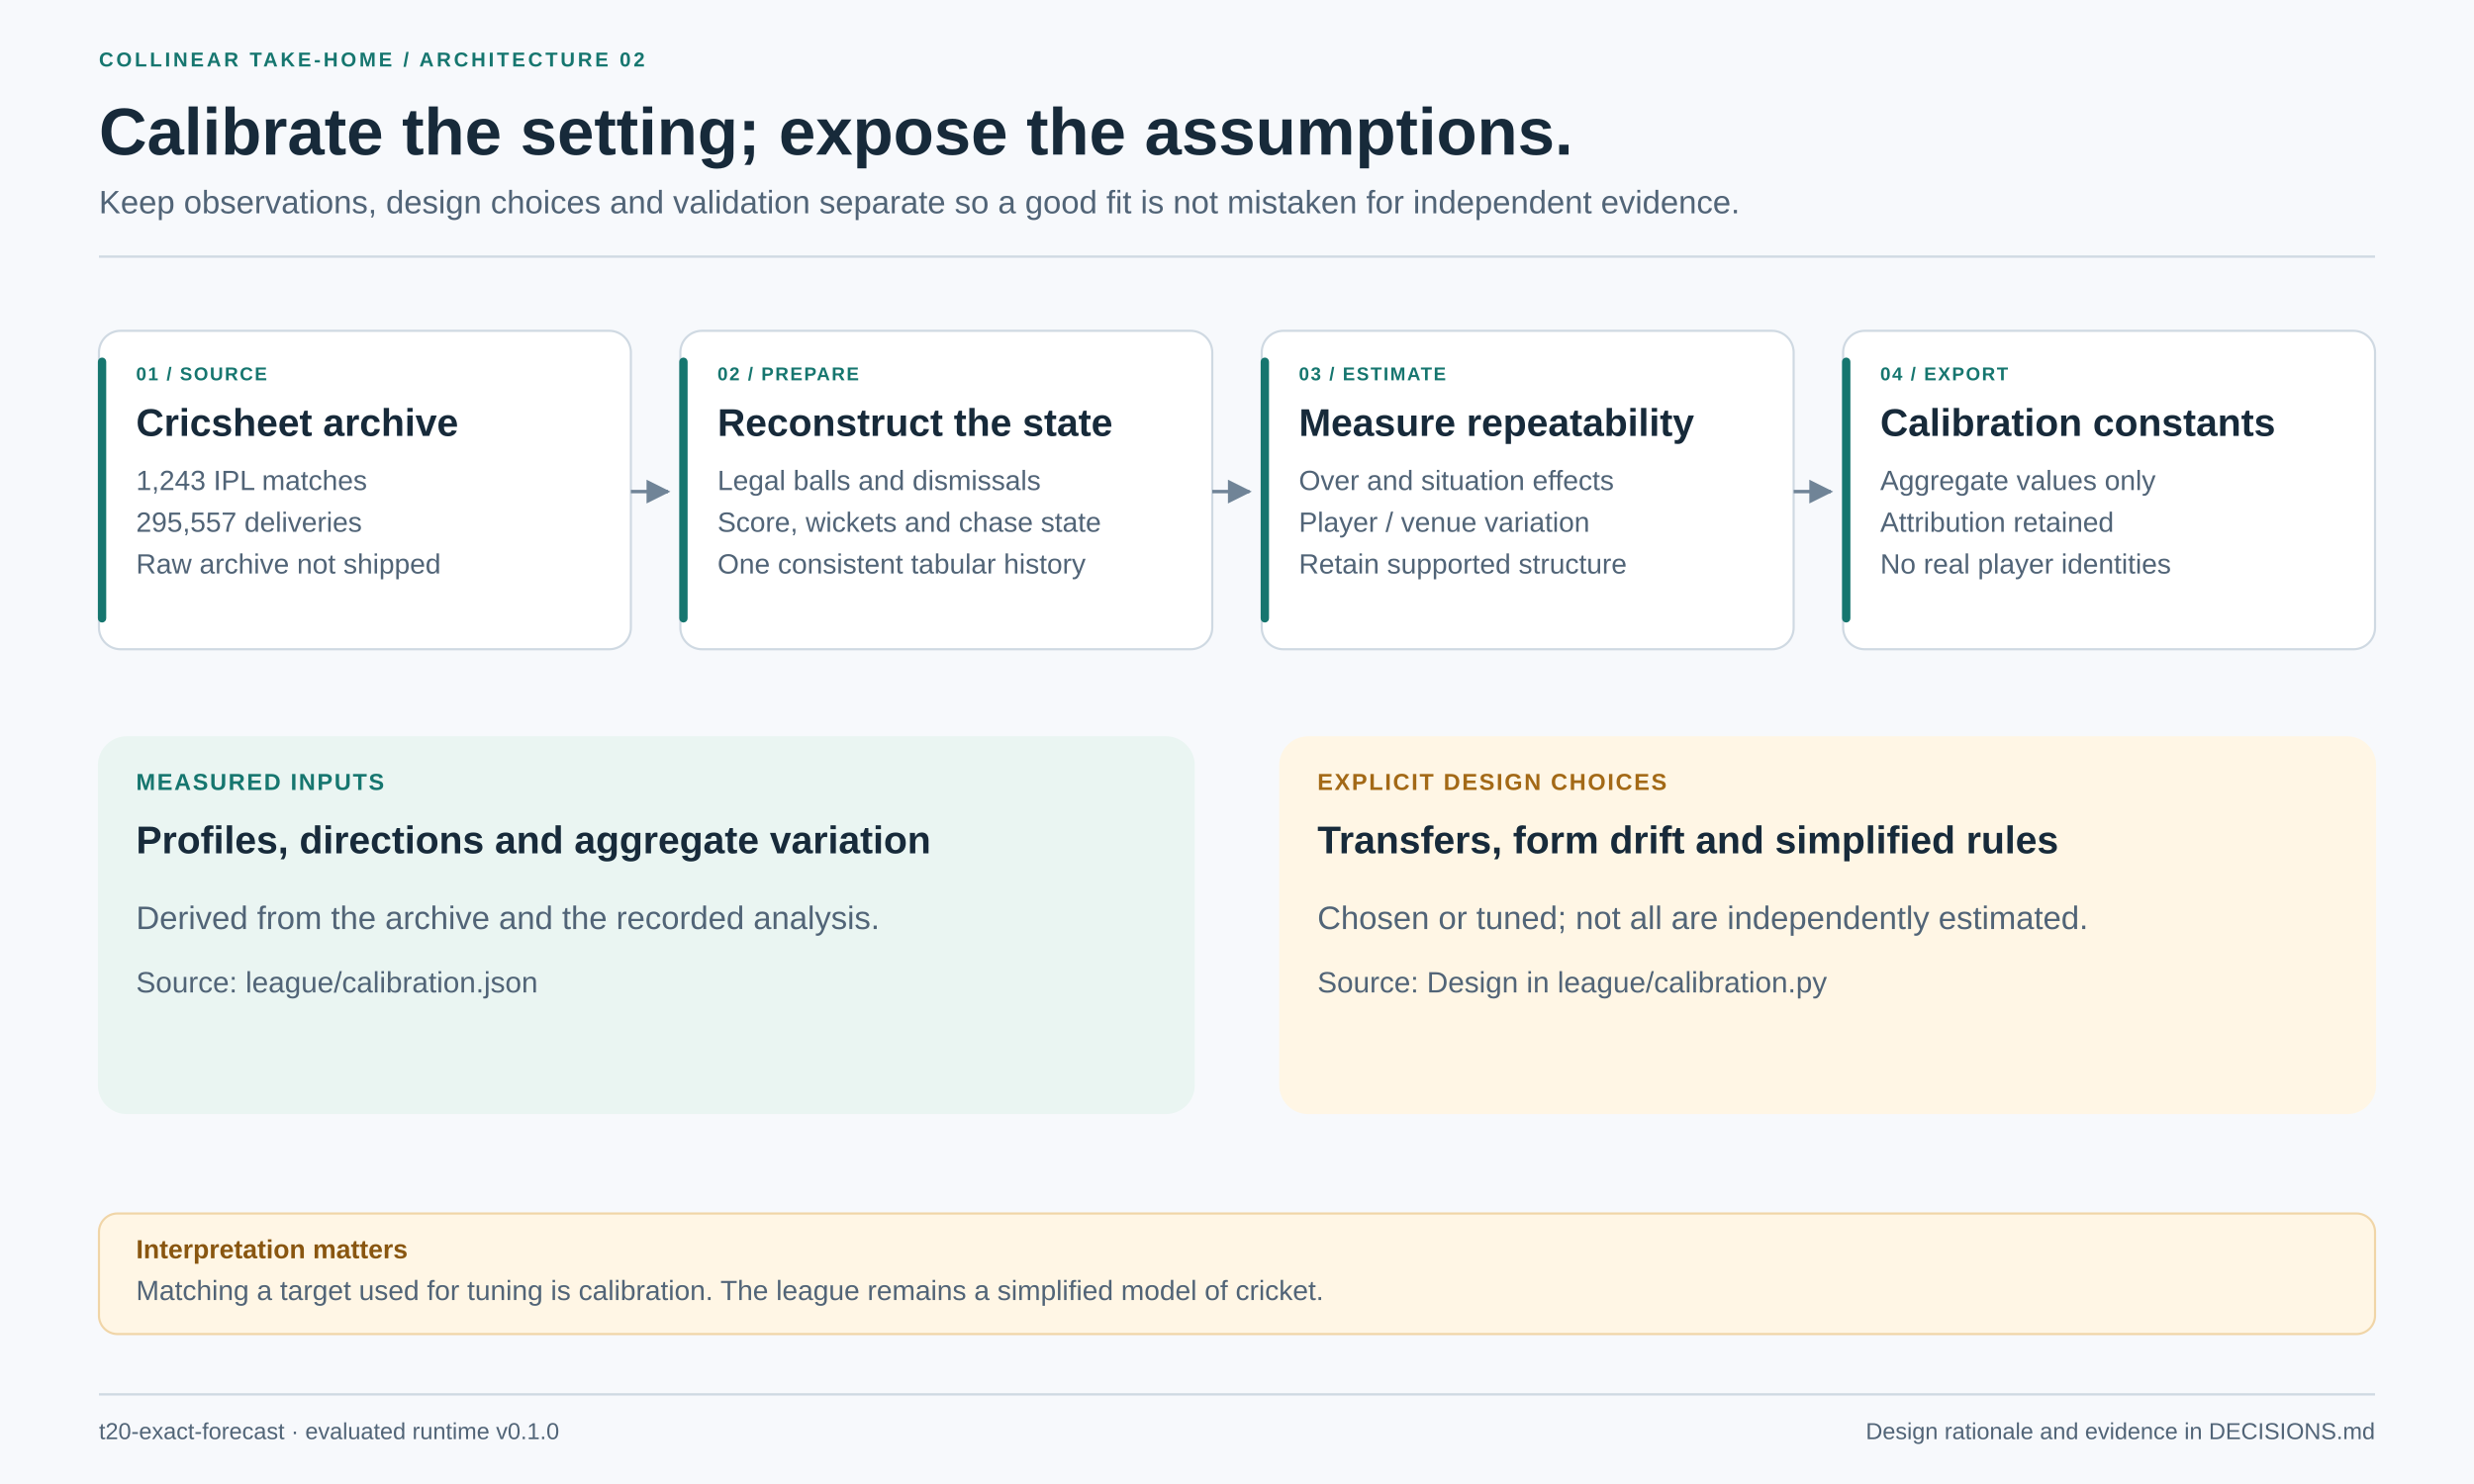
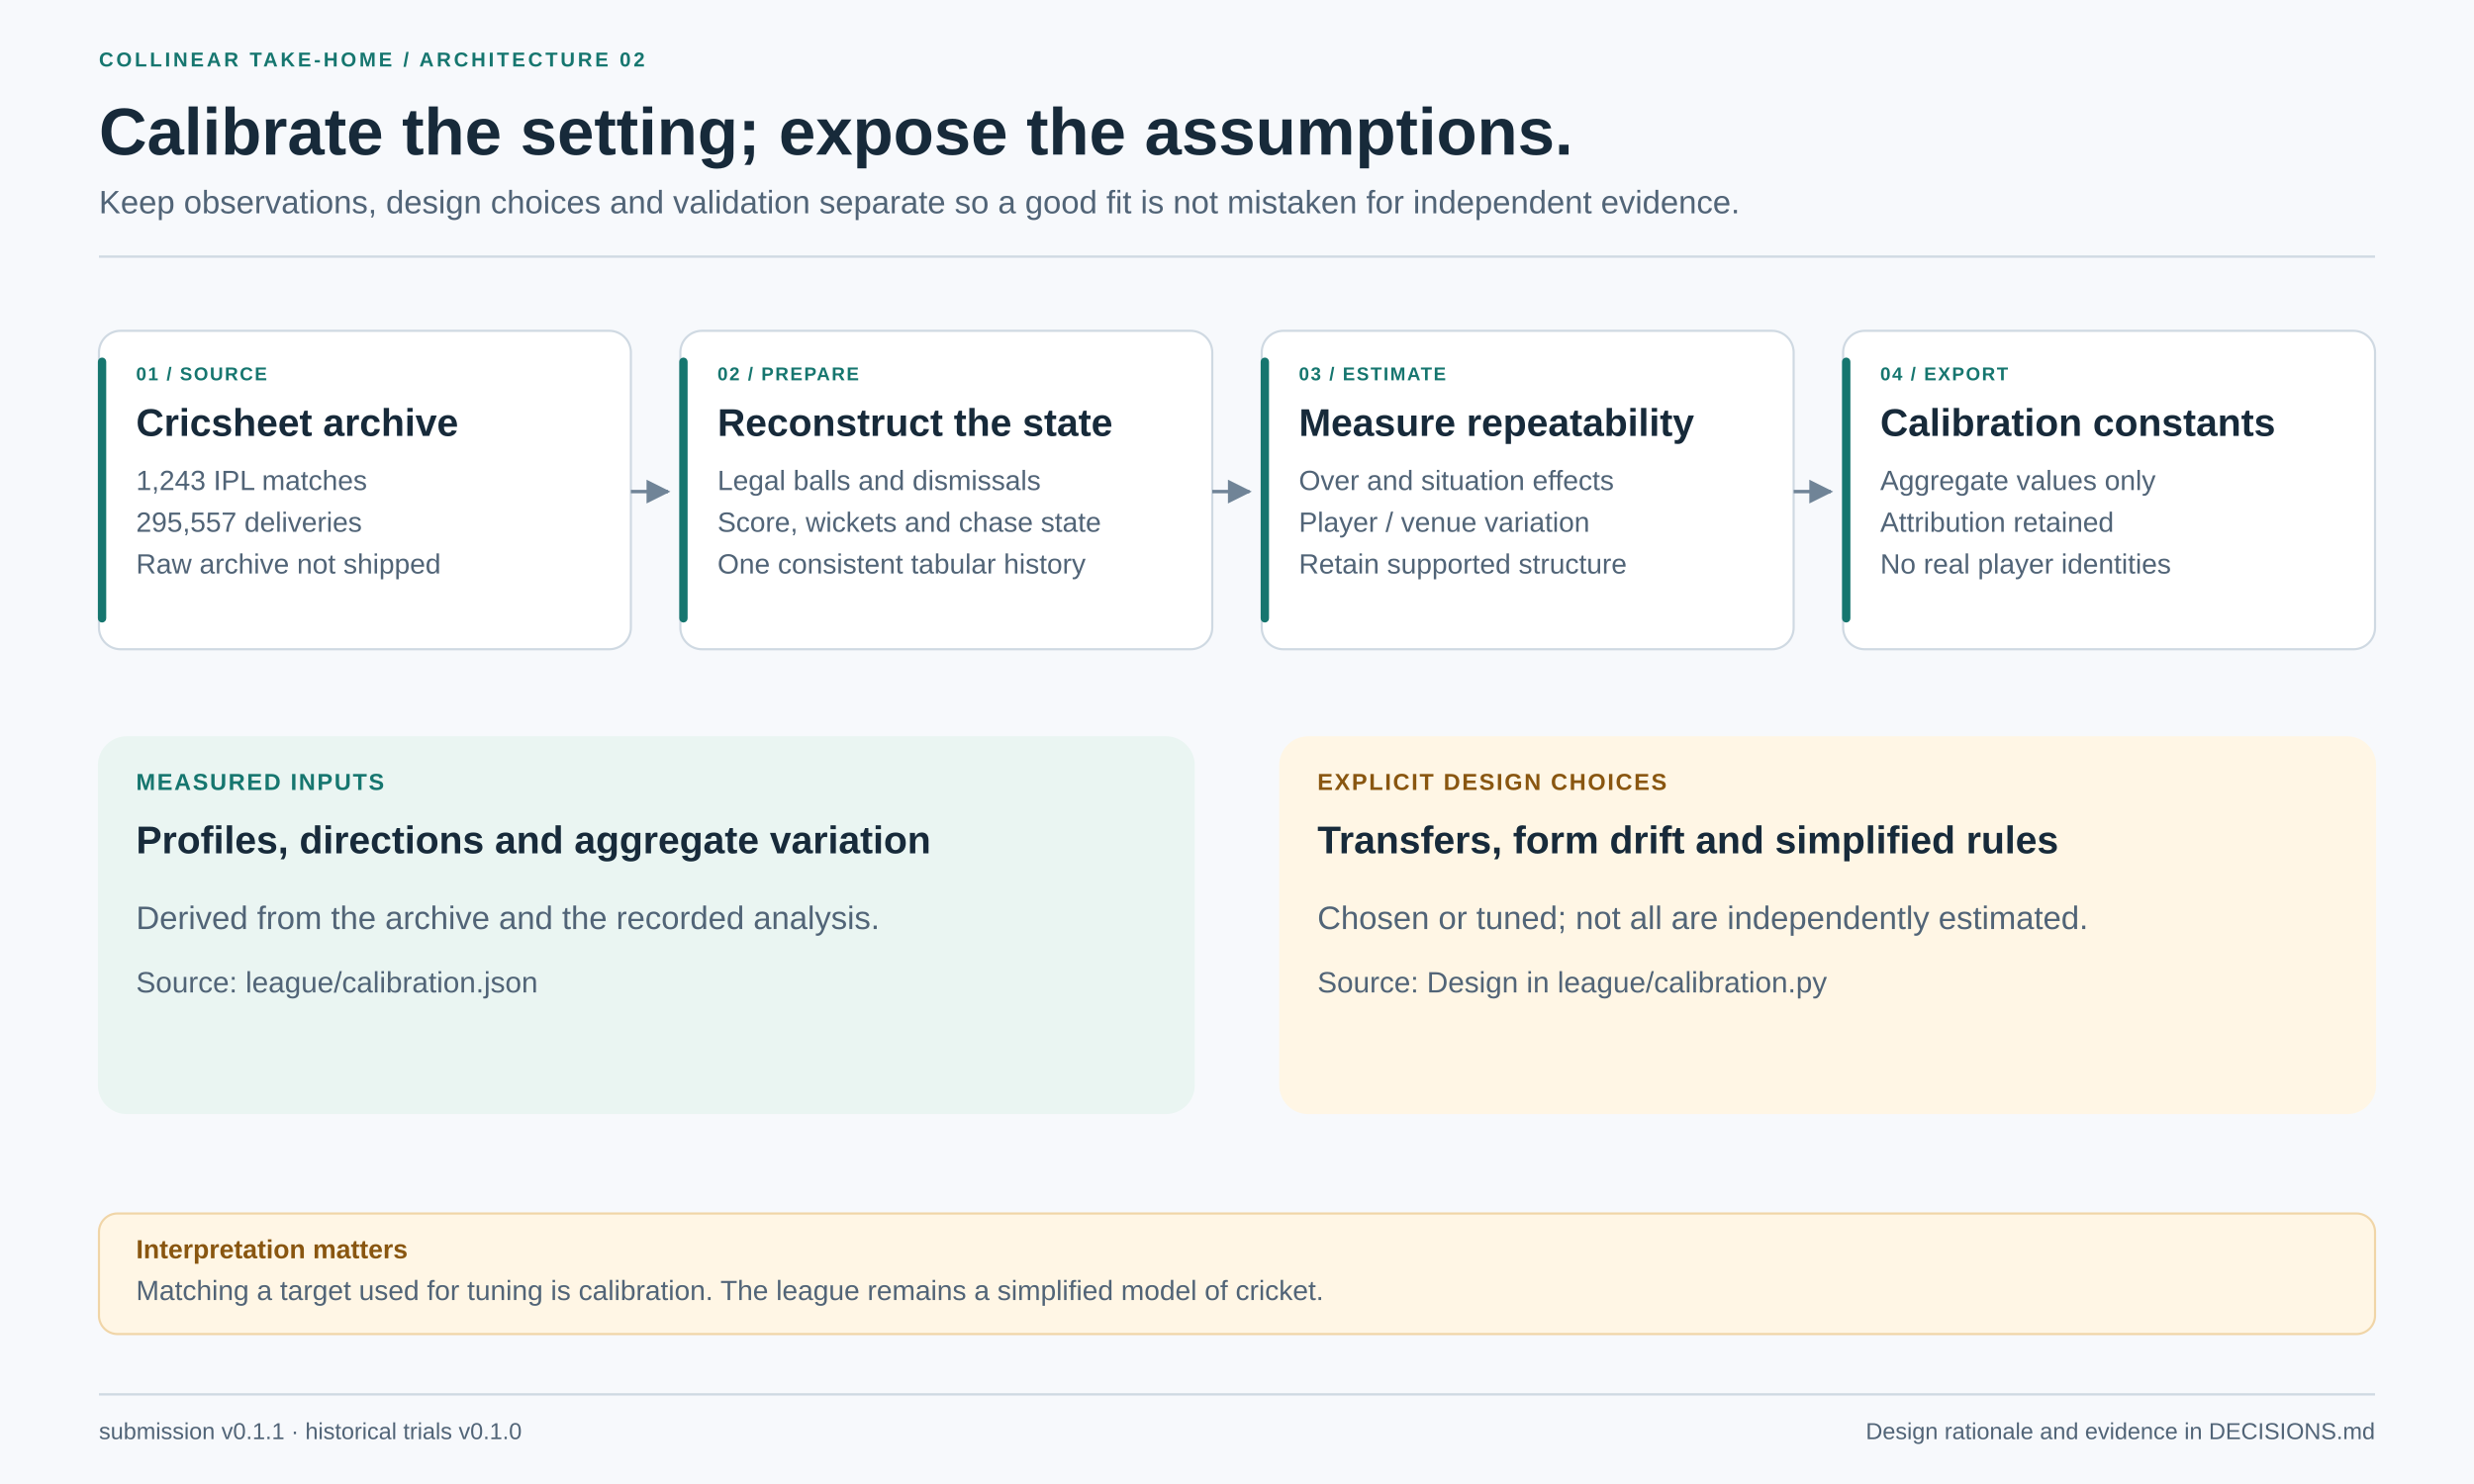
<svg xmlns="http://www.w3.org/2000/svg" width="1600" height="960" viewBox="0 0 1600 960" role="img" aria-labelledby="title desc">
  <defs>
    <marker id="arrow" viewBox="0 0 10 10" refX="9" refY="5" markerWidth="7" markerHeight="7" orient="auto-start-reverse">
      <path d="M 0 0 L 10 5 L 0 10 z" fill="#708497" />
    </marker>
  </defs>
  <rect width="1600" height="960" fill="#F7F9FC" />
  <text x="64" y="43" font-family="Arial, Helvetica, sans-serif" font-size="13" font-weight="700" fill="#16766F" text-anchor="start" letter-spacing="1.8">COLLINEAR TAKE-HOME  /  ARCHITECTURE 02</text>
  <text x="64" y="100" font-family="Arial, Helvetica, sans-serif" font-size="43" font-weight="700" fill="#172A3A" text-anchor="start" letter-spacing="0">Calibrate the setting; expose the assumptions.</text>
  <text x="64" y="138" font-family="Arial, Helvetica, sans-serif" font-size="21" font-weight="400" fill="#516477" text-anchor="start" letter-spacing="0">Keep observations, design choices and validation separate so a good fit is not mistaken for independent evidence.</text>
  <path d="M64 166 L1536 166" fill="none" stroke="#CFD9E2" stroke-width="1.5" />
  <path d="M64 902 L1536 902" fill="none" stroke="#CFD9E2" stroke-width="1.5" />
-   <text x="64" y="931" font-family="Arial, Helvetica, sans-serif" font-size="15" font-weight="400" fill="#516477" text-anchor="start" letter-spacing="0">t20-exact-forecast  ·  evaluated runtime v0.1.0</text>
+   <text x="64" y="931" font-family="Arial, Helvetica, sans-serif" font-size="15" font-weight="400" fill="#516477" text-anchor="start" letter-spacing="0">submission v0.1.1  ·  historical trials v0.1.0</text>
  <text x="1536" y="931" font-family="Arial, Helvetica, sans-serif" font-size="15" font-weight="400" fill="#516477" text-anchor="end" letter-spacing="0">Design rationale and evidence in DECISIONS.md</text>
  <rect x="64" y="214" width="344" height="206" rx="14" fill="white" stroke="#CFD9E2" stroke-width="1.4" />
  <rect x="64" y="232" width="4" height="170" rx="2" fill="#16766F" stroke="#16766F" stroke-width="1.4" />
  <text x="88" y="246" font-family="Arial, Helvetica, sans-serif" font-size="12" font-weight="700" fill="#16766F" text-anchor="start" letter-spacing="1">01 / SOURCE</text>
  <text x="88" y="282" font-family="Arial, Helvetica, sans-serif" font-size="25" font-weight="700" fill="#172A3A" text-anchor="start" letter-spacing="0">Cricsheet archive</text>
  <text x="88" y="317" font-family="Arial, Helvetica, sans-serif" font-size="18" font-weight="400" fill="#516477" text-anchor="start" letter-spacing="0">1,243 IPL matches</text>
  <text x="88" y="344" font-family="Arial, Helvetica, sans-serif" font-size="18" font-weight="400" fill="#516477" text-anchor="start" letter-spacing="0">295,557 deliveries</text>
  <text x="88" y="371" font-family="Arial, Helvetica, sans-serif" font-size="18" font-weight="400" fill="#516477" text-anchor="start" letter-spacing="0">Raw archive not shipped</text>
  <path d="M408 318 L432 318" fill="none" stroke="#708497" stroke-width="2.2" stroke-linejoin="round" marker-end="url(#arrow)" />
  <rect x="440" y="214" width="344" height="206" rx="14" fill="white" stroke="#CFD9E2" stroke-width="1.4" />
  <rect x="440" y="232" width="4" height="170" rx="2" fill="#16766F" stroke="#16766F" stroke-width="1.4" />
  <text x="464" y="246" font-family="Arial, Helvetica, sans-serif" font-size="12" font-weight="700" fill="#16766F" text-anchor="start" letter-spacing="1">02 / PREPARE</text>
  <text x="464" y="282" font-family="Arial, Helvetica, sans-serif" font-size="25" font-weight="700" fill="#172A3A" text-anchor="start" letter-spacing="0">Reconstruct the state</text>
  <text x="464" y="317" font-family="Arial, Helvetica, sans-serif" font-size="18" font-weight="400" fill="#516477" text-anchor="start" letter-spacing="0">Legal balls and dismissals</text>
  <text x="464" y="344" font-family="Arial, Helvetica, sans-serif" font-size="18" font-weight="400" fill="#516477" text-anchor="start" letter-spacing="0">Score, wickets and chase state</text>
  <text x="464" y="371" font-family="Arial, Helvetica, sans-serif" font-size="18" font-weight="400" fill="#516477" text-anchor="start" letter-spacing="0">One consistent tabular history</text>
  <path d="M784 318 L808 318" fill="none" stroke="#708497" stroke-width="2.2" stroke-linejoin="round" marker-end="url(#arrow)" />
  <rect x="816" y="214" width="344" height="206" rx="14" fill="white" stroke="#CFD9E2" stroke-width="1.4" />
  <rect x="816" y="232" width="4" height="170" rx="2" fill="#16766F" stroke="#16766F" stroke-width="1.4" />
  <text x="840" y="246" font-family="Arial, Helvetica, sans-serif" font-size="12" font-weight="700" fill="#16766F" text-anchor="start" letter-spacing="1">03 / ESTIMATE</text>
  <text x="840" y="282" font-family="Arial, Helvetica, sans-serif" font-size="25" font-weight="700" fill="#172A3A" text-anchor="start" letter-spacing="0">Measure repeatability</text>
  <text x="840" y="317" font-family="Arial, Helvetica, sans-serif" font-size="18" font-weight="400" fill="#516477" text-anchor="start" letter-spacing="0">Over and situation effects</text>
  <text x="840" y="344" font-family="Arial, Helvetica, sans-serif" font-size="18" font-weight="400" fill="#516477" text-anchor="start" letter-spacing="0">Player / venue variation</text>
  <text x="840" y="371" font-family="Arial, Helvetica, sans-serif" font-size="18" font-weight="400" fill="#516477" text-anchor="start" letter-spacing="0">Retain supported structure</text>
  <path d="M1160 318 L1184 318" fill="none" stroke="#708497" stroke-width="2.2" stroke-linejoin="round" marker-end="url(#arrow)" />
  <rect x="1192" y="214" width="344" height="206" rx="14" fill="white" stroke="#CFD9E2" stroke-width="1.4" />
  <rect x="1192" y="232" width="4" height="170" rx="2" fill="#16766F" stroke="#16766F" stroke-width="1.4" />
  <text x="1216" y="246" font-family="Arial, Helvetica, sans-serif" font-size="12" font-weight="700" fill="#16766F" text-anchor="start" letter-spacing="1">04 / EXPORT</text>
  <text x="1216" y="282" font-family="Arial, Helvetica, sans-serif" font-size="25" font-weight="700" fill="#172A3A" text-anchor="start" letter-spacing="0">Calibration constants</text>
  <text x="1216" y="317" font-family="Arial, Helvetica, sans-serif" font-size="18" font-weight="400" fill="#516477" text-anchor="start" letter-spacing="0">Aggregate values only</text>
  <text x="1216" y="344" font-family="Arial, Helvetica, sans-serif" font-size="18" font-weight="400" fill="#516477" text-anchor="start" letter-spacing="0">Attribution retained</text>
  <text x="1216" y="371" font-family="Arial, Helvetica, sans-serif" font-size="18" font-weight="400" fill="#516477" text-anchor="start" letter-spacing="0">No real player identities</text>
  <rect x="64" y="477" width="708" height="243" rx="18" fill="#EAF5F2" stroke="#EAF5F2" stroke-width="1.4" />
  <text x="88" y="511" font-family="Arial, Helvetica, sans-serif" font-size="15" font-weight="700" fill="#16766F" text-anchor="start" letter-spacing="1.1">MEASURED INPUTS</text>
  <text x="88" y="552" font-family="Arial, Helvetica, sans-serif" font-size="25" font-weight="700" fill="#172A3A" text-anchor="start" letter-spacing="0">Profiles, directions and aggregate variation</text>
  <text x="88" y="601" font-family="Arial, Helvetica, sans-serif" font-size="21" font-weight="400" fill="#516477" text-anchor="start" letter-spacing="0">Derived from the archive and the recorded analysis.</text>
  <text x="88" y="642" font-family="Arial, Helvetica, sans-serif" font-size="19" font-weight="400" fill="#516477" text-anchor="start" letter-spacing="0">Source: league/calibration.json</text>
  <rect x="828" y="477" width="708" height="243" rx="18" fill="#FFF6E5" stroke="#FFF6E5" stroke-width="1.4" />
-   <text x="852" y="511" font-family="Arial, Helvetica, sans-serif" font-size="15" font-weight="700" fill="#A36916" text-anchor="start" letter-spacing="1.1">EXPLICIT DESIGN CHOICES</text>
+   <text x="852" y="511" font-family="Arial, Helvetica, sans-serif" font-size="15" font-weight="700" fill="#895610" text-anchor="start" letter-spacing="1.1">EXPLICIT DESIGN CHOICES</text>
  <text x="852" y="552" font-family="Arial, Helvetica, sans-serif" font-size="25" font-weight="700" fill="#172A3A" text-anchor="start" letter-spacing="0">Transfers, form drift and simplified rules</text>
  <text x="852" y="601" font-family="Arial, Helvetica, sans-serif" font-size="21" font-weight="400" fill="#516477" text-anchor="start" letter-spacing="0">Chosen or tuned; not all are independently estimated.</text>
  <text x="852" y="642" font-family="Arial, Helvetica, sans-serif" font-size="19" font-weight="400" fill="#516477" text-anchor="start" letter-spacing="0">Source: Design in league/calibration.py</text>
  <rect x="64" y="785" width="1472" height="78" rx="12" fill="#FFF6E5" stroke="#F0D5A7" stroke-width="1.4" />
  <text x="88" y="814" font-family="Arial, Helvetica, sans-serif" font-size="17" font-weight="700" fill="#895610" text-anchor="start" letter-spacing="0">Interpretation matters</text>
  <text x="88" y="841" font-family="Arial, Helvetica, sans-serif" font-size="18" font-weight="400" fill="#516477" text-anchor="start" letter-spacing="0">Matching a target used for tuning is calibration. The league remains a simplified model of cricket.</text>
</svg>
